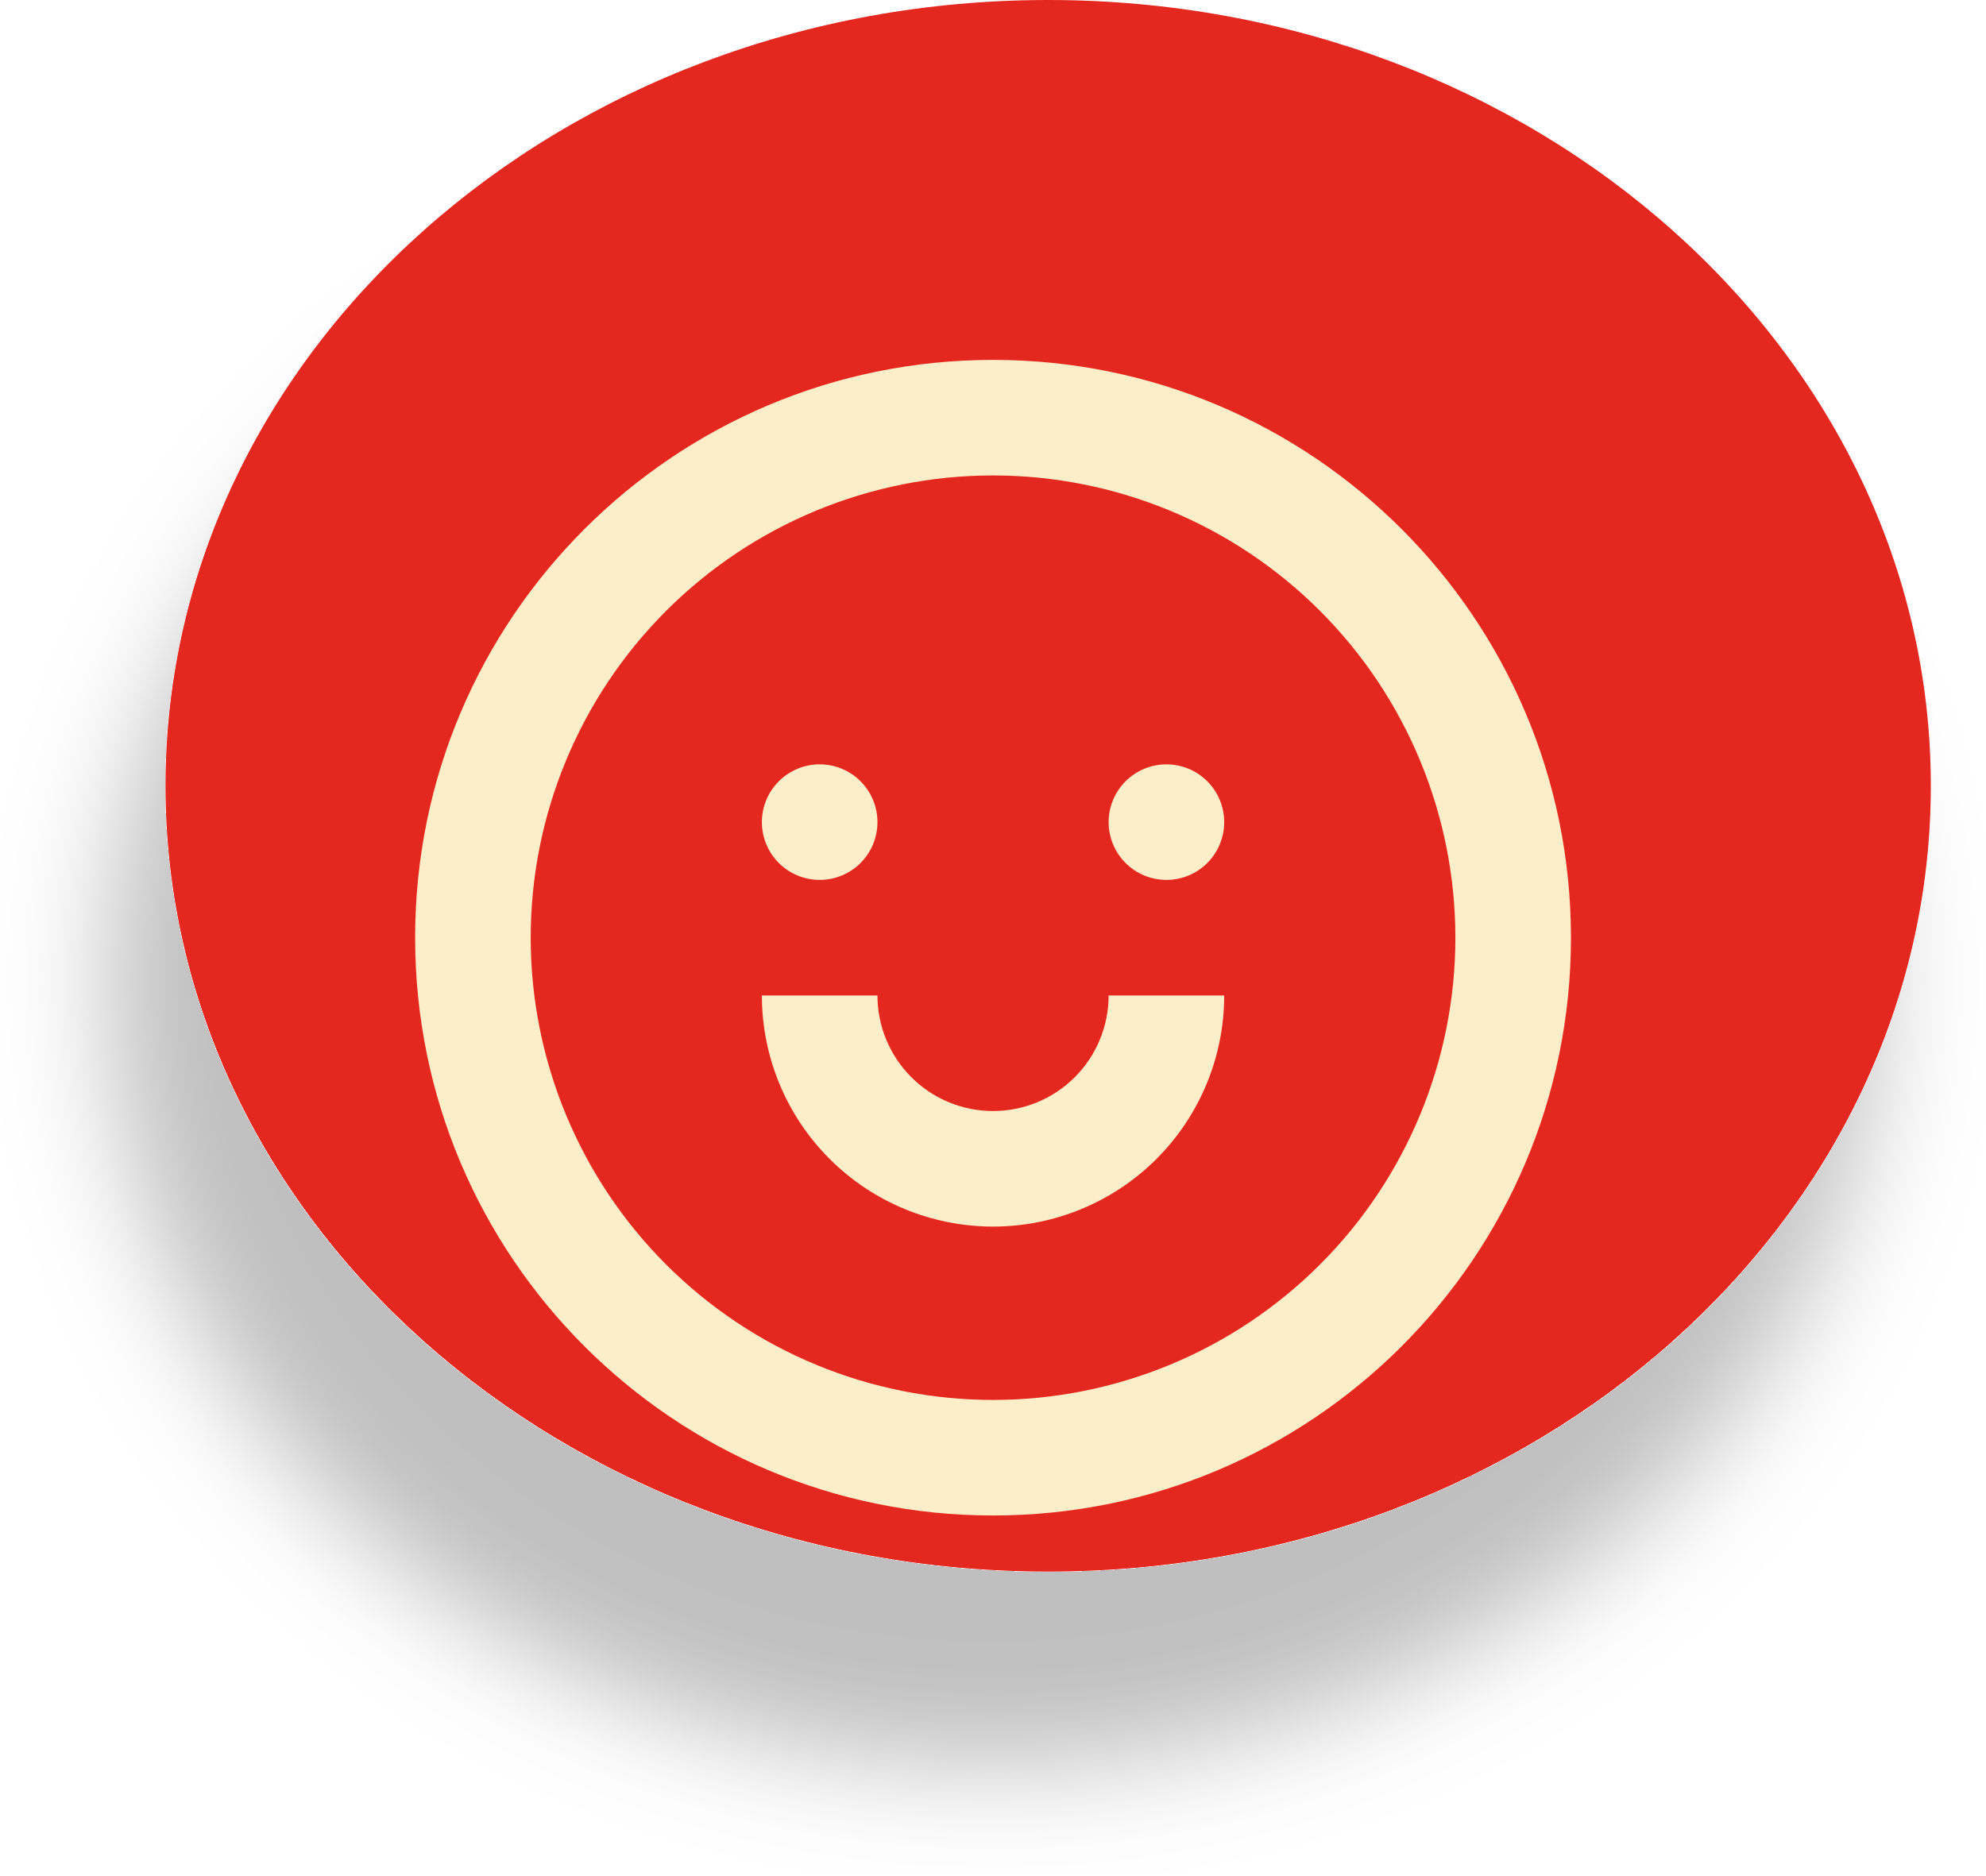
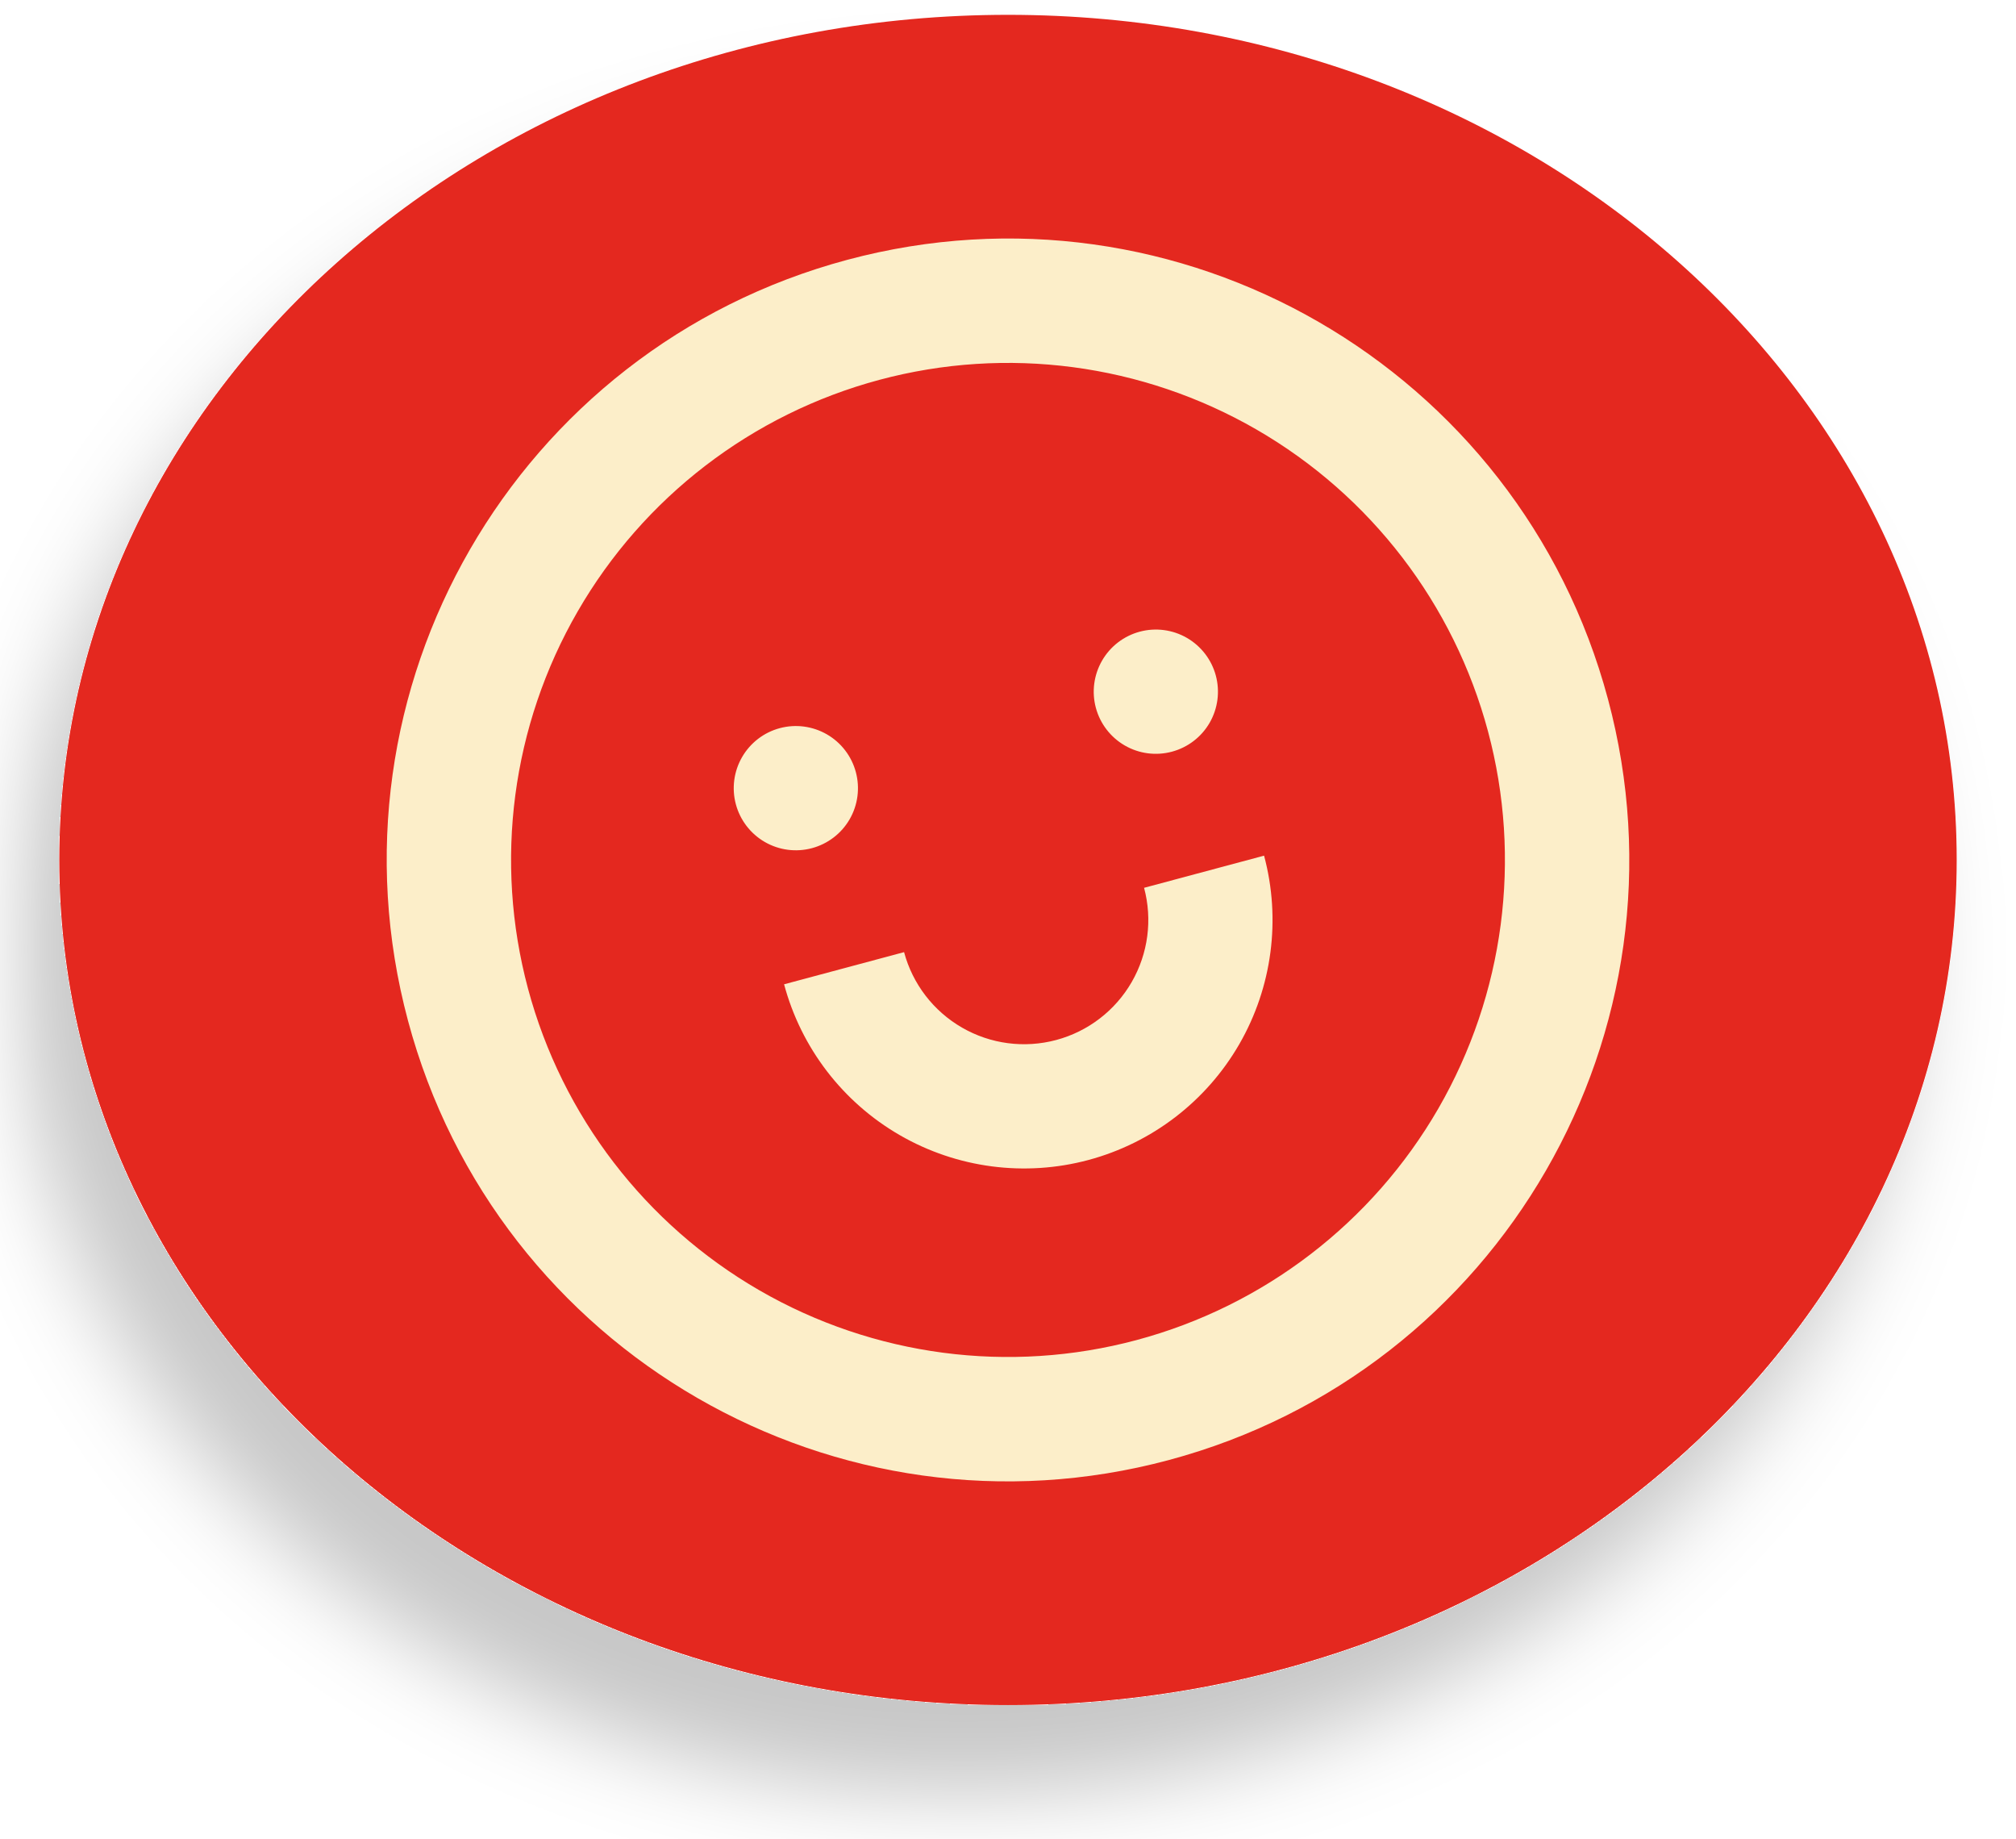
- <svg xmlns="http://www.w3.org/2000/svg" width="72" height="68" viewBox="0 0 72 68" fill="none">
-   <g id="Ellipse 4" filter="url(#filter0_d_130_173)">
-     <ellipse cx="38" cy="28.494" rx="32" ry="28.494" fill="#E4281F" />
-   </g>
+ <svg xmlns="http://www.w3.org/2000/svg" width="68" height="62" viewBox="0 0 68 62" fill="none">
  <defs>
-     <filter id="filter0_d_130_173" x="0" y="0" width="72" height="67.988" filterUnits="userSpaceOnUse" color-interpolation-filters="sRGB">
+     <filter id="filter0_d_smile" x="0" y="0" width="68" height="62" filterUnits="userSpaceOnUse" color-interpolation-filters="sRGB">
      <feFlood flood-opacity="0" result="BackgroundImageFix" />
      <feColorMatrix in="SourceAlpha" type="matrix" values="0 0 0 0 0 0 0 0 0 0 0 0 0 0 0 0 0 0 127 0" result="hardAlpha" />
-       <feOffset dx="-2" dy="7" />
-       <feGaussianBlur stdDeviation="2" />
+       <feOffset dx="-1.5" dy="3" />
+       <feGaussianBlur stdDeviation="1.5" />
      <feComposite in2="hardAlpha" operator="out" />
-       <feColorMatrix type="matrix" values="0 0 0 0 0 0 0 0 0 0 0 0 0 0 0 0 0 0 0.25 0" />
-       <feBlend mode="normal" in2="BackgroundImageFix" result="effect1_dropShadow_130_173" />
-       <feBlend mode="normal" in="SourceGraphic" in2="effect1_dropShadow_130_173" result="shape" />
+       <feColorMatrix type="matrix" values="0 0 0 0 0 0 0 0 0 0 0 0 0 0 0 0 0 0 0.22 0" />
+       <feBlend mode="normal" in2="BackgroundImageFix" result="effect1_dropShadow" />
+       <feBlend mode="normal" in="SourceGraphic" in2="effect1_dropShadow" result="shape" />
    </filter>
  </defs>
-   <g transform="translate(15.05, 13.05)">
+   <g filter="url(#filter0_d_smile)">
+     <ellipse cx="34" cy="29" rx="32" ry="28.5" fill="#E4281F" />
+   </g>
+   <g transform="translate(34, 29) rotate(-15) translate(-20.9516, -20.9516)">
    <g id="Group">
      <path id="Vector" d="M29.332 23.047H25.142C25.142 24.158 24.701 25.224 23.915 26.01C23.129 26.796 22.063 27.237 20.952 27.237C19.84 27.237 18.774 26.796 17.989 26.01C17.203 25.224 16.761 24.158 16.761 23.047H12.571C12.571 25.27 13.454 27.401 15.026 28.973C16.597 30.544 18.729 31.427 20.952 31.427C23.174 31.427 25.306 30.544 26.878 28.973C28.449 27.401 29.332 25.27 29.332 23.047ZM16.761 16.761C16.761 17.317 16.541 17.85 16.148 18.243C15.755 18.636 15.222 18.856 14.666 18.856C14.111 18.856 13.578 18.636 13.185 18.243C12.792 17.85 12.571 17.317 12.571 16.761C12.571 16.206 12.792 15.673 13.185 15.28C13.578 14.887 14.111 14.666 14.666 14.666C15.222 14.666 15.755 14.887 16.148 15.28C16.541 15.673 16.761 16.206 16.761 16.761ZM27.237 18.856C27.793 18.856 28.326 18.636 28.719 18.243C29.111 17.85 29.332 17.317 29.332 16.761C29.332 16.206 29.111 15.673 28.719 15.28C28.326 14.887 27.793 14.666 27.237 14.666C26.681 14.666 26.148 14.887 25.756 15.28C25.363 15.673 25.142 16.206 25.142 16.761C25.142 17.317 25.363 17.85 25.756 18.243C26.148 18.636 26.681 18.856 27.237 18.856Z" fill="#FCEEC9" />
      <path id="Vector_2" fill-rule="evenodd" clip-rule="evenodd" d="M41.903 20.952C41.903 32.523 32.523 41.903 20.952 41.903C9.38 41.903 0 32.523 0 20.952C0 9.38 9.38 0 20.952 0C32.523 0 41.903 9.38 41.903 20.952ZM37.713 20.952C37.713 25.397 35.947 29.66 32.804 32.804C29.66 35.947 25.397 37.713 20.952 37.713C16.506 37.713 12.243 35.947 9.1 32.804C5.956 29.66 4.19 25.397 4.19 20.952C4.19 16.506 5.956 12.243 9.1 9.1C12.243 5.956 16.506 4.19 20.952 4.19C25.397 4.19 29.66 5.956 32.804 9.1C35.947 12.243 37.713 16.506 37.713 20.952Z" fill="#FCEEC9" />
    </g>
  </g>
</svg>
